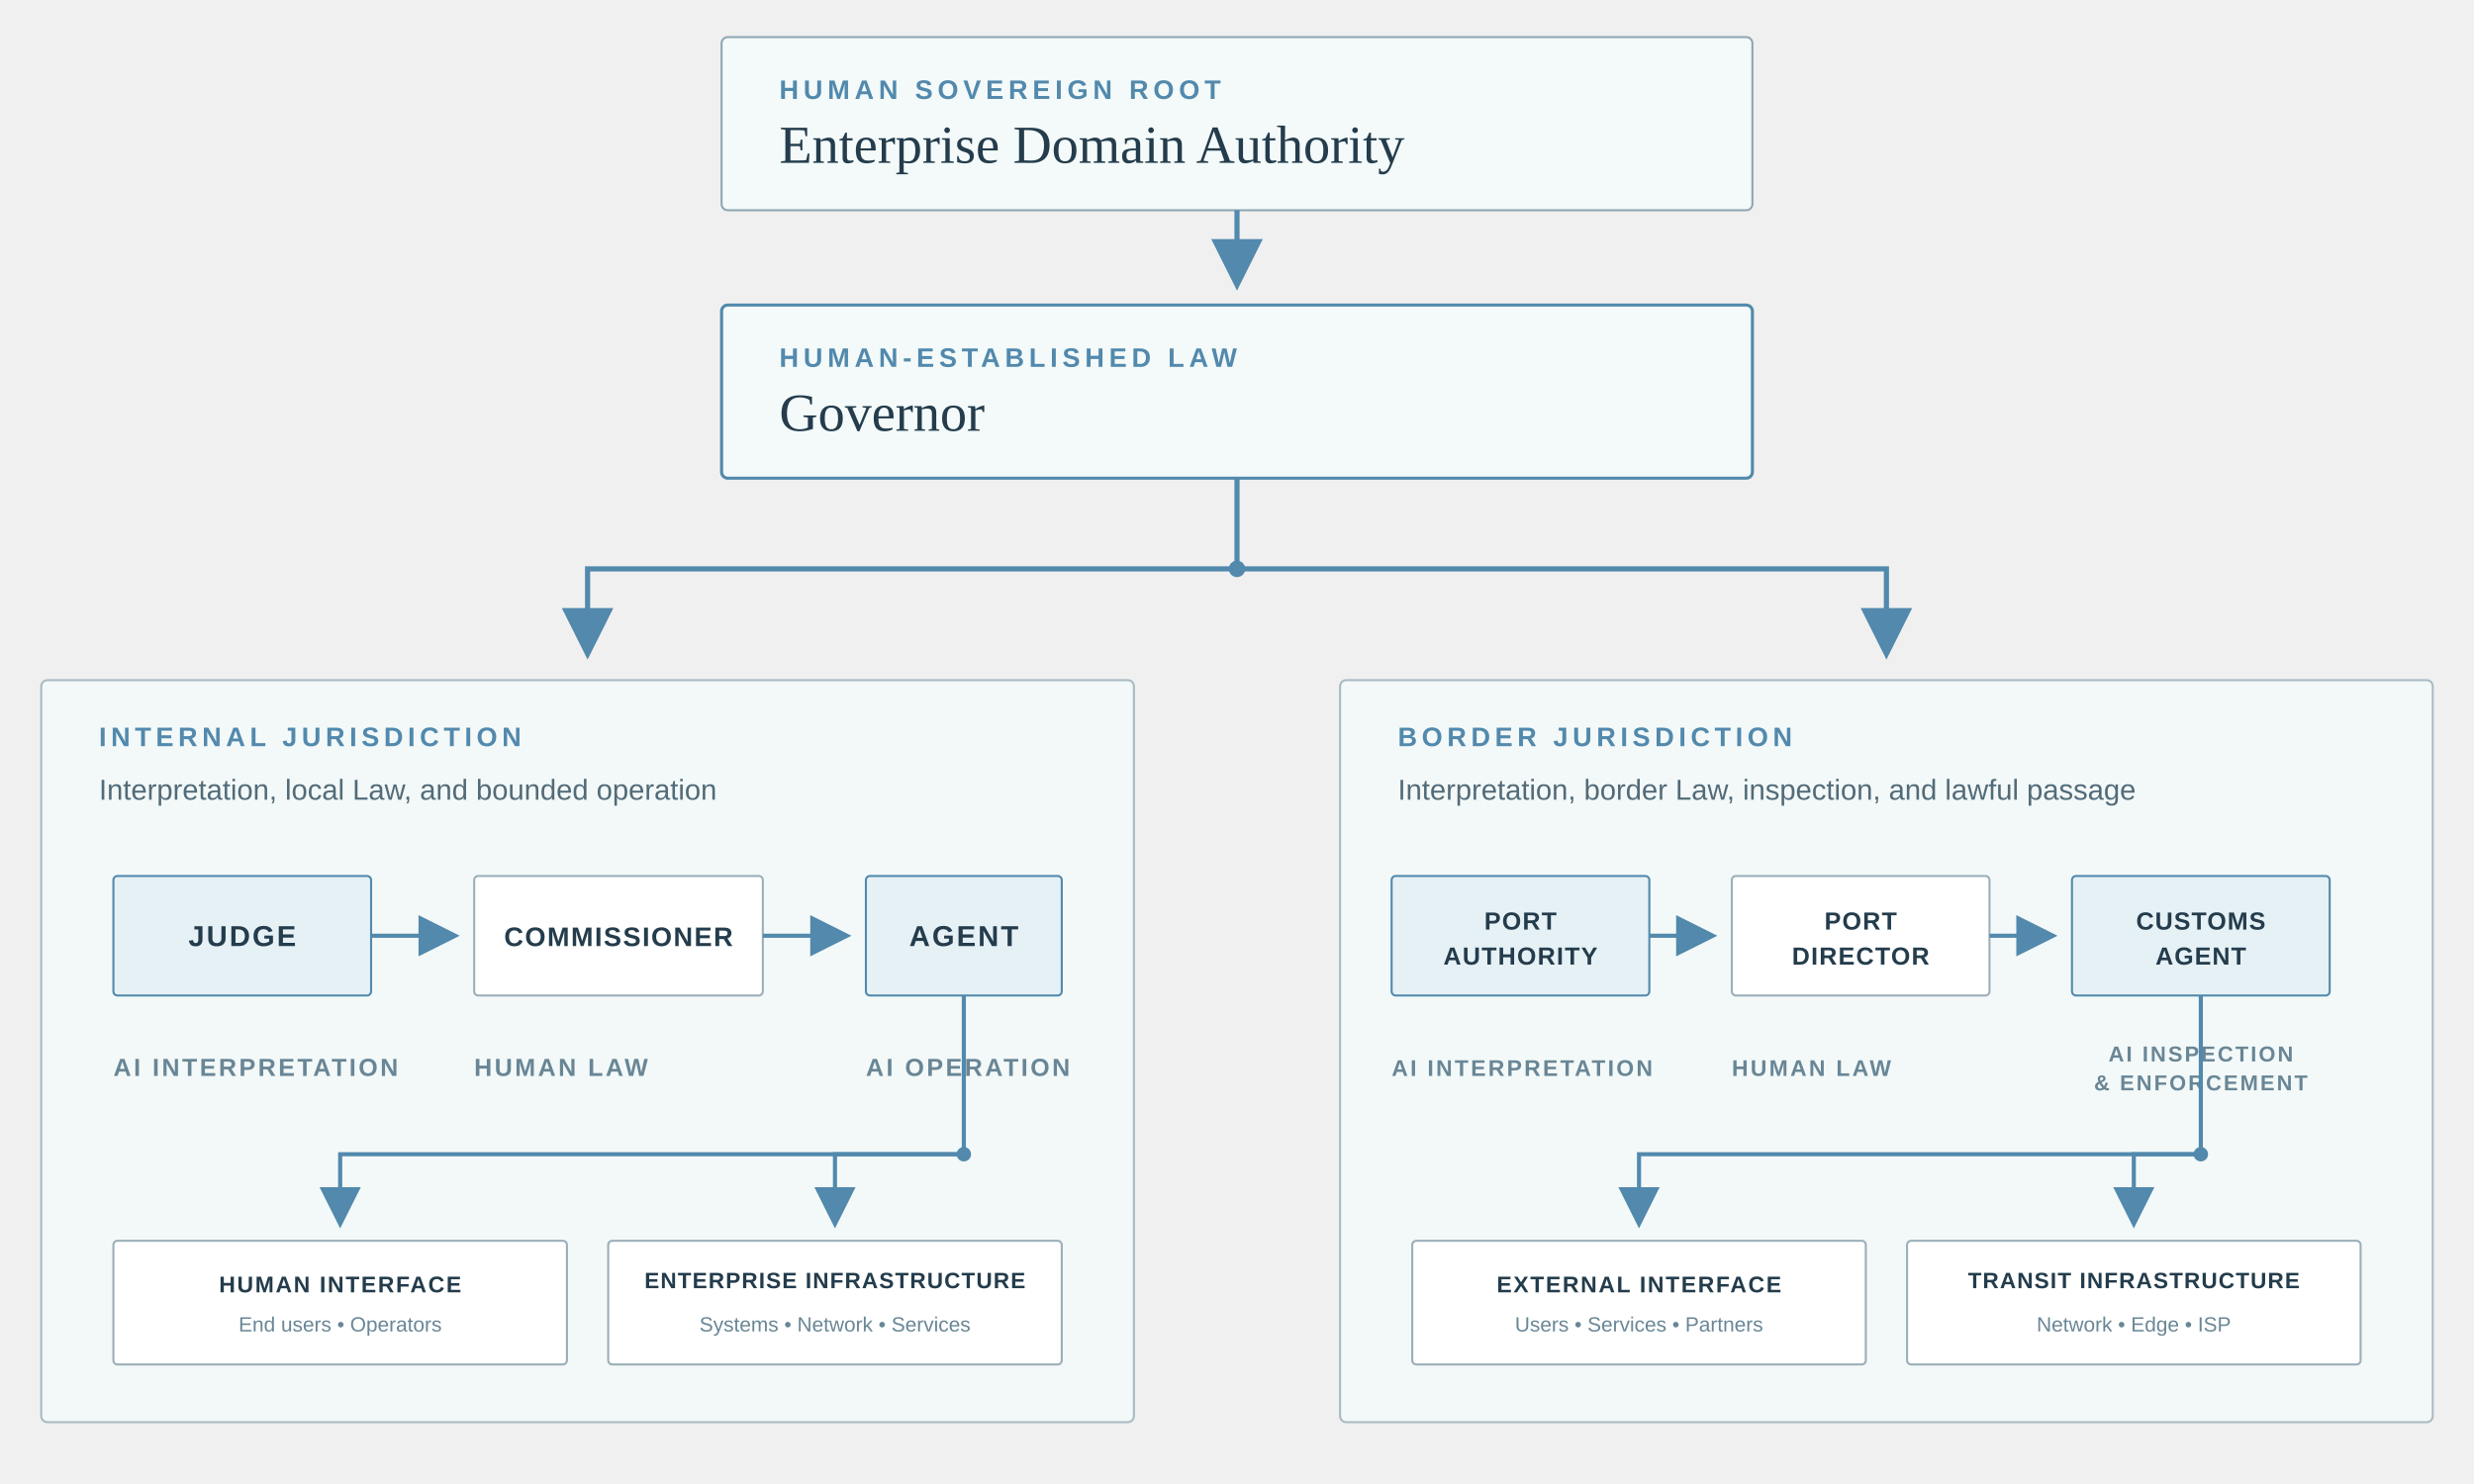
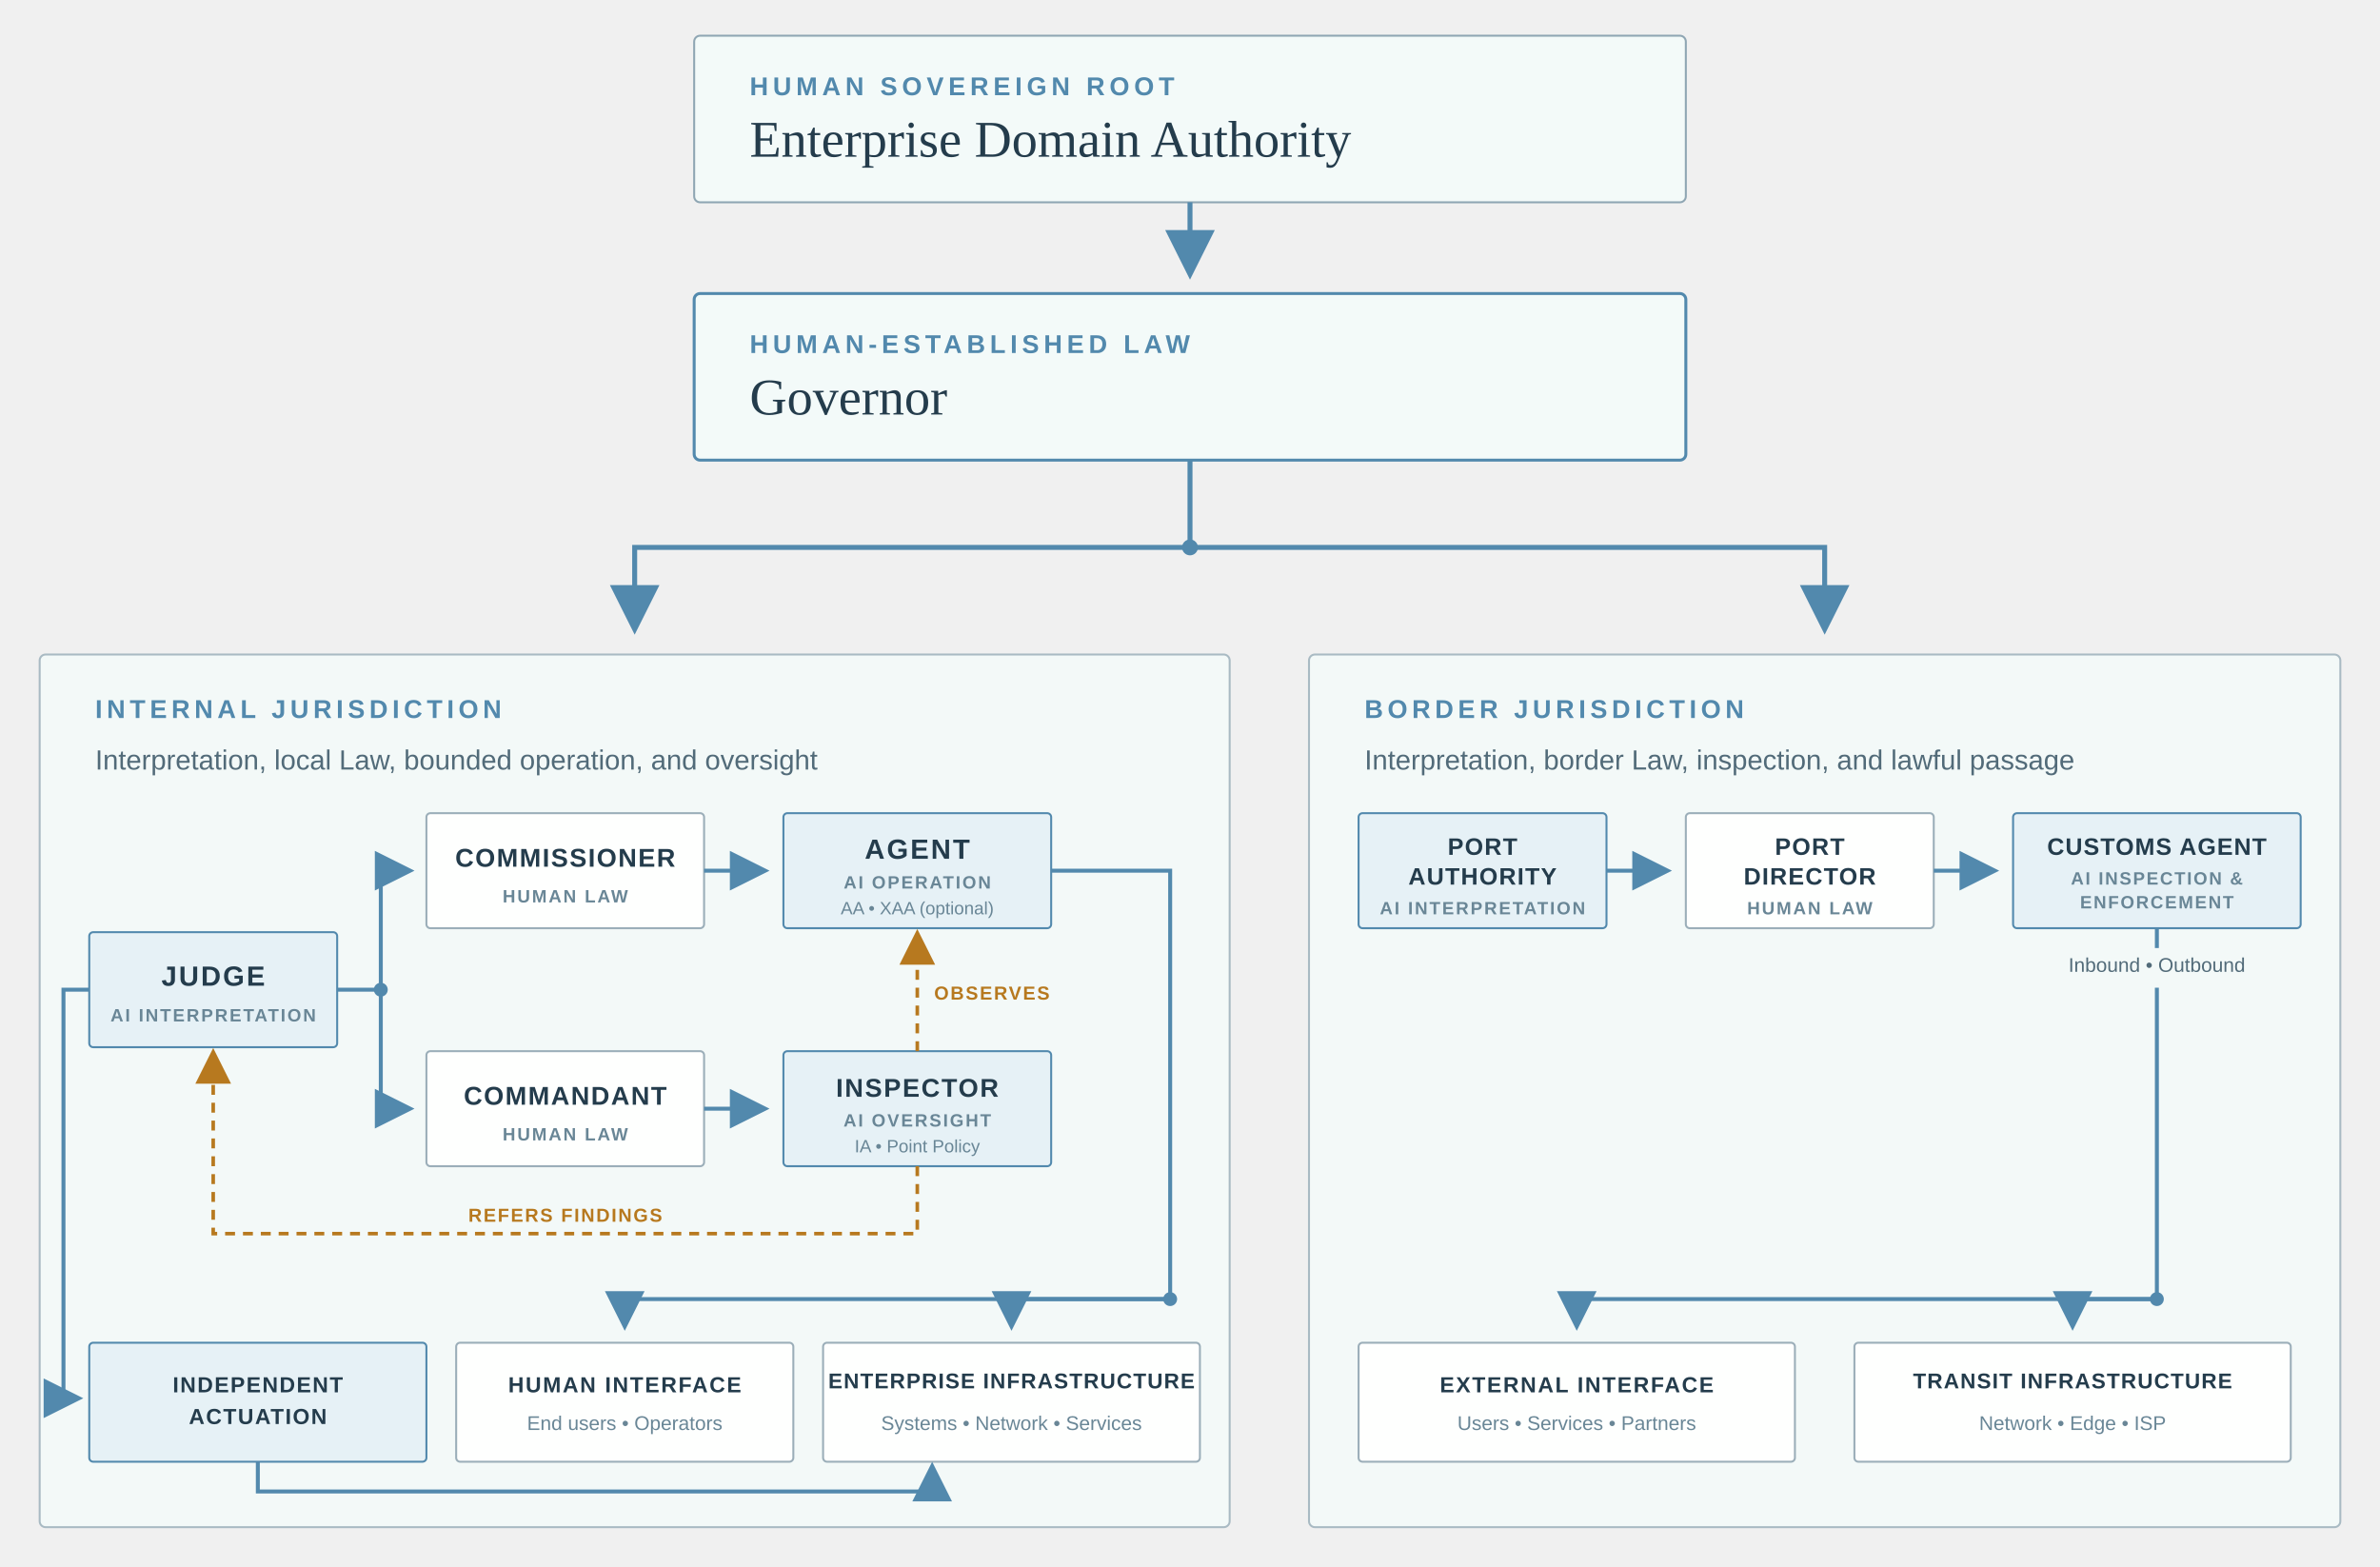
- <svg xmlns="http://www.w3.org/2000/svg" viewBox="0 0 1200 720" role="img" aria-labelledby="title desc">
+ <svg xmlns="http://www.w3.org/2000/svg" viewBox="0 0 1200 790" role="img" aria-labelledby="title desc">
  <defs>
    <marker id="arrow" markerWidth="10" markerHeight="10" refX="8" refY="5" orient="auto" markerUnits="strokeWidth">
      <path d="M0,0 L10,5 L0,10 Z" fill="#5289AD" />
+     </marker>
+     <marker id="arrowAmber" markerWidth="10" markerHeight="10" refX="8" refY="5" orient="auto" markerUnits="strokeWidth">
+       <path d="M0,0 L10,5 L0,10 Z" fill="#B7791F" />
    </marker>
  </defs>
  <g font-family="Arial, Helvetica, sans-serif">
    <rect x="350" y="18" width="500" height="84" rx="3" fill="#F4FCFB" fill-opacity="0.86" stroke="#8FA6B3" />
    <text x="378" y="48" font-size="13" font-weight="700" letter-spacing="2.3" fill="#5289AD">HUMAN SOVEREIGN ROOT</text>
    <text x="378" y="79" font-size="26" font-family="Georgia, 'Times New Roman', serif" fill="#243C4C">Enterprise Domain Authority</text>
    <line x1="600" y1="102" x2="600" y2="136" stroke="#5289AD" stroke-width="2.5" marker-end="url(#arrow)" />
    <rect x="350" y="148" width="500" height="84" rx="3" fill="#F4FCFB" fill-opacity="0.88" stroke="#5289AD" stroke-width="1.5" />
    <text x="378" y="178" font-size="13" font-weight="700" letter-spacing="2.3" fill="#5289AD">HUMAN-ESTABLISHED LAW</text>
    <text x="378" y="209" font-size="26" font-family="Georgia, 'Times New Roman', serif" fill="#243C4C">Governor</text>
    <line x1="600" y1="232" x2="600" y2="276" stroke="#5289AD" stroke-width="2.5" />
    <circle cx="600" cy="276" r="4" fill="#5289AD" />
-     <path d="M600 276 H285 V315" fill="none" stroke="#5289AD" stroke-width="2.5" marker-end="url(#arrow)" />
-     <path d="M600 276 H915 V315" fill="none" stroke="#5289AD" stroke-width="2.5" marker-end="url(#arrow)" />
-     <rect x="20" y="330" width="530" height="360" rx="3" fill="#F4FCFB" fill-opacity="0.72" stroke="#A9BAC3" />
+     <path d="M600 276 H320 V315" fill="none" stroke="#5289AD" stroke-width="2.5" marker-end="url(#arrow)" />
+     <path d="M600 276 H920 V315" fill="none" stroke="#5289AD" stroke-width="2.5" marker-end="url(#arrow)" />
+     <rect x="20" y="330" width="600" height="440" rx="3" fill="#F4FCFB" fill-opacity="0.72" stroke="#A9BAC3" />
    <text x="48" y="362" font-size="13" font-weight="700" letter-spacing="2.2" fill="#5289AD">INTERNAL JURISDICTION</text>
-     <text x="48" y="388" font-size="14" fill="#526B79">Interpretation, local Law, and bounded operation</text>
-     <rect x="55" y="425" width="125" height="58" rx="2" fill="#E6F1F6" stroke="#5289AD" />
-     <text x="117.5" y="459" text-anchor="middle" font-size="14" font-weight="800" letter-spacing="1" fill="#243C4C">JUDGE</text>
-     <line x1="180" y1="454" x2="219" y2="454" stroke="#5289AD" stroke-width="2" marker-end="url(#arrow)" />
-     <rect x="230" y="425" width="140" height="58" rx="2" fill="#FFFFFF" fill-opacity="0.92" stroke="#9BAEB9" />
-     <text x="300" y="459" text-anchor="middle" font-size="13" font-weight="800" letter-spacing=".7" fill="#243C4C">COMMISSIONER</text>
-     <line x1="370" y1="454" x2="409" y2="454" stroke="#5289AD" stroke-width="2" marker-end="url(#arrow)" />
-     <rect x="420" y="425" width="95" height="58" rx="2" fill="#E6F1F6" stroke="#5289AD" />
-     <text x="467.5" y="459" text-anchor="middle" font-size="14" font-weight="800" letter-spacing="1" fill="#243C4C">AGENT</text>
-     <text x="55" y="522" font-size="12" font-weight="700" letter-spacing="1.2" fill="#698696">AI INTERPRETATION</text>
-     <text x="230" y="522" font-size="12" font-weight="700" letter-spacing="1.2" fill="#698696">HUMAN LAW</text>
-     <text x="420" y="522" font-size="12" font-weight="700" letter-spacing="1.2" fill="#698696">AI OPERATION</text>
-     <line x1="467.5" y1="483" x2="467.5" y2="560" stroke="#5289AD" stroke-width="2" />
-     <circle cx="467.5" cy="560" r="3.5" fill="#5289AD" />
-     <path d="M467.5 560 H165 V592" fill="none" stroke="#5289AD" stroke-width="2" marker-end="url(#arrow)" />
-     <path d="M467.5 560 H405 V592" fill="none" stroke="#5289AD" stroke-width="2" marker-end="url(#arrow)" />
-     <rect x="55" y="602" width="220" height="60" rx="2" fill="#FFFFFF" fill-opacity="0.92" stroke="#9BAEB9" />
-     <text x="165" y="627" text-anchor="middle" font-size="11" font-weight="800" letter-spacing=".8" fill="#243C4C">HUMAN INTERFACE</text>
-     <text x="165" y="646" text-anchor="middle" font-size="10" fill="#698696">End users • Operators</text>
-     <rect x="295" y="602" width="220" height="60" rx="2" fill="#FFFFFF" fill-opacity="0.92" stroke="#9BAEB9" />
-     <text x="405" y="625" text-anchor="middle" font-size="10.8" font-weight="800" letter-spacing=".55" fill="#243C4C">ENTERPRISE INFRASTRUCTURE</text>
-     <text x="405" y="646" text-anchor="middle" font-size="10" fill="#698696">Systems • Network • Services</text>
-     <rect x="650" y="330" width="530" height="360" rx="3" fill="#F4FCFB" fill-opacity="0.72" stroke="#A9BAC3" />
-     <text x="678" y="362" font-size="13" font-weight="700" letter-spacing="2.2" fill="#5289AD">BORDER JURISDICTION</text>
-     <text x="678" y="388" font-size="14" fill="#526B79">Interpretation, border Law, inspection, and lawful passage</text>
-     <rect x="675" y="425" width="125" height="58" rx="2" fill="#E6F1F6" stroke="#5289AD" />
-     <text x="737.5" y="451" text-anchor="middle" font-size="12" font-weight="800" letter-spacing=".6" fill="#243C4C">PORT</text>
-     <text x="737.5" y="468" text-anchor="middle" font-size="12" font-weight="800" letter-spacing=".6" fill="#243C4C">AUTHORITY</text>
-     <line x1="800" y1="454" x2="829" y2="454" stroke="#5289AD" stroke-width="2" marker-end="url(#arrow)" />
-     <rect x="840" y="425" width="125" height="58" rx="2" fill="#FFFFFF" fill-opacity="0.92" stroke="#9BAEB9" />
-     <text x="902.5" y="451" text-anchor="middle" font-size="12" font-weight="800" letter-spacing=".6" fill="#243C4C">PORT</text>
-     <text x="902.5" y="468" text-anchor="middle" font-size="12" font-weight="800" letter-spacing=".6" fill="#243C4C">DIRECTOR</text>
-     <line x1="965" y1="454" x2="994" y2="454" stroke="#5289AD" stroke-width="2" marker-end="url(#arrow)" />
-     <rect x="1005" y="425" width="125" height="58" rx="2" fill="#E6F1F6" stroke="#5289AD" />
-     <text x="1067.5" y="451" text-anchor="middle" font-size="12" font-weight="800" letter-spacing=".5" fill="#243C4C">CUSTOMS</text>
-     <text x="1067.5" y="468" text-anchor="middle" font-size="12" font-weight="800" letter-spacing=".5" fill="#243C4C">AGENT</text>
-     <text x="675" y="522" font-size="11" font-weight="700" letter-spacing="1.1" fill="#698696">AI INTERPRETATION</text>
-     <text x="840" y="522" font-size="11" font-weight="700" letter-spacing="1.1" fill="#698696">HUMAN LAW</text>
-     <text x="1067.5" y="515" text-anchor="middle" font-size="10.5" font-weight="700" letter-spacing="1.0" fill="#698696">AI INSPECTION</text>
-     <text x="1067.5" y="529" text-anchor="middle" font-size="10.5" font-weight="700" letter-spacing="1.0" fill="#698696">&amp; ENFORCEMENT</text>
-     <line x1="1067.5" y1="483" x2="1067.5" y2="560" stroke="#5289AD" stroke-width="2" />
-     <circle cx="1067.5" cy="560" r="3.5" fill="#5289AD" />
-     <path d="M1067.5 560 H795 V592" fill="none" stroke="#5289AD" stroke-width="2" marker-end="url(#arrow)" />
-     <path d="M1067.5 560 H1035 V592" fill="none" stroke="#5289AD" stroke-width="2" marker-end="url(#arrow)" />
-     <rect x="685" y="602" width="220" height="60" rx="2" fill="#FFFFFF" fill-opacity="0.92" stroke="#9BAEB9" />
-     <text x="795" y="627" text-anchor="middle" font-size="11" font-weight="800" letter-spacing=".8" fill="#243C4C">EXTERNAL INTERFACE</text>
-     <text x="795" y="646" text-anchor="middle" font-size="10" fill="#698696">Users • Services • Partners</text>
-     <rect x="925" y="602" width="220" height="60" rx="2" fill="#FFFFFF" fill-opacity="0.92" stroke="#9BAEB9" />
-     <text x="1035" y="625" text-anchor="middle" font-size="10.8" font-weight="800" letter-spacing=".55" fill="#243C4C">TRANSIT INFRASTRUCTURE</text>
-     <text x="1035" y="646" text-anchor="middle" font-size="10" fill="#698696">Network • Edge • ISP</text>
+     <text x="48" y="388" font-size="14" fill="#526B79">Interpretation, local Law, bounded operation, and oversight</text>
+     <rect x="45" y="470" width="125" height="58" rx="2" fill="#E6F1F6" stroke="#5289AD" />
+     <text x="107.5" y="497" text-anchor="middle" font-size="14" font-weight="800" letter-spacing="1" fill="#243C4C">JUDGE</text>
+     <text x="107.5" y="515" text-anchor="middle" font-size="9" font-weight="700" letter-spacing=".9" fill="#698696">AI INTERPRETATION</text>
+     <line x1="170" y1="499" x2="192" y2="499" stroke="#5289AD" stroke-width="2" />
+     <circle cx="192" cy="499" r="3.5" fill="#5289AD" />
+     <path d="M192 499 V439 H205" fill="none" stroke="#5289AD" stroke-width="2" marker-end="url(#arrow)" />
+     <path d="M192 499 V559 H205" fill="none" stroke="#5289AD" stroke-width="2" marker-end="url(#arrow)" />
+     <rect x="215" y="410" width="140" height="58" rx="2" fill="#FFFFFF" fill-opacity="0.92" stroke="#9BAEB9" />
+     <text x="285" y="437" text-anchor="middle" font-size="13" font-weight="800" letter-spacing=".7" fill="#243C4C">COMMISSIONER</text>
+     <text x="285" y="455" text-anchor="middle" font-size="9" font-weight="700" letter-spacing=".9" fill="#698696">HUMAN LAW</text>
+     <line x1="355" y1="439" x2="384" y2="439" stroke="#5289AD" stroke-width="2" marker-end="url(#arrow)" />
+     <rect x="395" y="410" width="135" height="58" rx="2" fill="#E6F1F6" stroke="#5289AD" />
+     <text x="462.5" y="433" text-anchor="middle" font-size="14" font-weight="800" letter-spacing="1" fill="#243C4C">AGENT</text>
+     <text x="462.5" y="448" text-anchor="middle" font-size="9" font-weight="700" letter-spacing=".9" fill="#698696">AI OPERATION</text>
+     <text x="462.5" y="461" text-anchor="middle" font-size="9" fill="#698696">AA • XAA (optional)</text>
+     <rect x="215" y="530" width="140" height="58" rx="2" fill="#FFFFFF" fill-opacity="0.92" stroke="#9BAEB9" />
+     <text x="285" y="557" text-anchor="middle" font-size="13" font-weight="800" letter-spacing=".7" fill="#243C4C">COMMANDANT</text>
+     <text x="285" y="575" text-anchor="middle" font-size="9" font-weight="700" letter-spacing=".9" fill="#698696">HUMAN LAW</text>
+     <line x1="355" y1="559" x2="384" y2="559" stroke="#5289AD" stroke-width="2" marker-end="url(#arrow)" />
+     <rect x="395" y="530" width="135" height="58" rx="2" fill="#E6F1F6" stroke="#5289AD" />
+     <text x="462.5" y="553" text-anchor="middle" font-size="13" font-weight="800" letter-spacing=".8" fill="#243C4C">INSPECTOR</text>
+     <text x="462.5" y="568" text-anchor="middle" font-size="9" font-weight="700" letter-spacing=".9" fill="#698696">AI OVERSIGHT</text>
+     <text x="462.5" y="581" text-anchor="middle" font-size="9" fill="#698696">IA • Point Policy</text>
+     <line x1="462.5" y1="530" x2="462.5" y2="472" stroke="#B7791F" stroke-width="1.8" stroke-dasharray="5 4" marker-end="url(#arrowAmber)" />
+     <text x="471" y="504" font-size="9.5" font-weight="700" letter-spacing=".8" fill="#B7791F">OBSERVES</text>
+     <path d="M462.5 588 V622 H107.5 V532" fill="none" stroke="#B7791F" stroke-width="1.8" stroke-dasharray="5 4" marker-end="url(#arrowAmber)" />
+     <text x="285" y="616" text-anchor="middle" font-size="9.5" font-weight="700" letter-spacing=".8" fill="#B7791F">REFERS FINDINGS</text>
+     <path d="M530 439 H590 V655" fill="none" stroke="#5289AD" stroke-width="2" />
+     <circle cx="590" cy="655" r="3.5" fill="#5289AD" />
+     <path d="M590 655 H315 V667" fill="none" stroke="#5289AD" stroke-width="2" marker-end="url(#arrow)" />
+     <path d="M590 655 H510 V667" fill="none" stroke="#5289AD" stroke-width="2" marker-end="url(#arrow)" />
+     <path d="M45 499 H32 V705 H38" fill="none" stroke="#5289AD" stroke-width="2" marker-end="url(#arrow)" />
+     <rect x="45" y="677" width="170" height="60" rx="2" fill="#E6F1F6" stroke="#5289AD" />
+     <text x="130" y="702" text-anchor="middle" font-size="11" font-weight="800" letter-spacing=".7" fill="#243C4C">INDEPENDENT</text>
+     <text x="130" y="718" text-anchor="middle" font-size="11" font-weight="800" letter-spacing=".7" fill="#243C4C">ACTUATION</text>
+     <rect x="230" y="677" width="170" height="60" rx="2" fill="#FFFFFF" fill-opacity="0.92" stroke="#9BAEB9" />
+     <text x="315" y="702" text-anchor="middle" font-size="11" font-weight="800" letter-spacing=".8" fill="#243C4C">HUMAN INTERFACE</text>
+     <text x="315" y="721" text-anchor="middle" font-size="10" fill="#698696">End users • Operators</text>
+     <rect x="415" y="677" width="190" height="60" rx="2" fill="#FFFFFF" fill-opacity="0.92" stroke="#9BAEB9" />
+     <text x="510" y="700" text-anchor="middle" font-size="10.8" font-weight="800" letter-spacing=".55" fill="#243C4C">ENTERPRISE INFRASTRUCTURE</text>
+     <text x="510" y="721" text-anchor="middle" font-size="10" fill="#698696">Systems • Network • Services</text>
+     <path d="M130 737 V752 H470 V741" fill="none" stroke="#5289AD" stroke-width="2" marker-end="url(#arrow)" />
+     <rect x="660" y="330" width="520" height="440" rx="3" fill="#F4FCFB" fill-opacity="0.72" stroke="#A9BAC3" />
+     <text x="688" y="362" font-size="13" font-weight="700" letter-spacing="2.2" fill="#5289AD">BORDER JURISDICTION</text>
+     <text x="688" y="388" font-size="14" fill="#526B79">Interpretation, border Law, inspection, and lawful passage</text>
+     <rect x="685" y="410" width="125" height="58" rx="2" fill="#E6F1F6" stroke="#5289AD" />
+     <text x="747.5" y="431" text-anchor="middle" font-size="12" font-weight="800" letter-spacing=".6" fill="#243C4C">PORT</text>
+     <text x="747.5" y="446" text-anchor="middle" font-size="12" font-weight="800" letter-spacing=".6" fill="#243C4C">AUTHORITY</text>
+     <text x="747.5" y="461" text-anchor="middle" font-size="9" font-weight="700" letter-spacing=".9" fill="#698696">AI INTERPRETATION</text>
+     <line x1="810" y1="439" x2="839" y2="439" stroke="#5289AD" stroke-width="2" marker-end="url(#arrow)" />
+     <rect x="850" y="410" width="125" height="58" rx="2" fill="#FFFFFF" fill-opacity="0.92" stroke="#9BAEB9" />
+     <text x="912.5" y="431" text-anchor="middle" font-size="12" font-weight="800" letter-spacing=".6" fill="#243C4C">PORT</text>
+     <text x="912.5" y="446" text-anchor="middle" font-size="12" font-weight="800" letter-spacing=".6" fill="#243C4C">DIRECTOR</text>
+     <text x="912.5" y="461" text-anchor="middle" font-size="9" font-weight="700" letter-spacing=".9" fill="#698696">HUMAN LAW</text>
+     <line x1="975" y1="439" x2="1004" y2="439" stroke="#5289AD" stroke-width="2" marker-end="url(#arrow)" />
+     <rect x="1015" y="410" width="145" height="58" rx="2" fill="#E6F1F6" stroke="#5289AD" />
+     <text x="1087.5" y="431" text-anchor="middle" font-size="12" font-weight="800" letter-spacing=".5" fill="#243C4C">CUSTOMS AGENT</text>
+     <text x="1087.5" y="446" text-anchor="middle" font-size="9" font-weight="700" letter-spacing=".8" fill="#698696">AI INSPECTION &amp;</text>
+     <text x="1087.5" y="458" text-anchor="middle" font-size="9" font-weight="700" letter-spacing=".8" fill="#698696">ENFORCEMENT</text>
+     <text x="1087.5" y="490" text-anchor="middle" font-size="10" fill="#526B79">Inbound • Outbound</text>
+     <line x1="1087.5" y1="498" x2="1087.5" y2="655" stroke="#5289AD" stroke-width="2" />
+     <line x1="1087.5" y1="468" x2="1087.5" y2="478" stroke="#5289AD" stroke-width="2" />
+     <circle cx="1087.5" cy="655" r="3.5" fill="#5289AD" />
+     <path d="M1087.5 655 H795 V667" fill="none" stroke="#5289AD" stroke-width="2" marker-end="url(#arrow)" />
+     <path d="M1087.5 655 H1045 V667" fill="none" stroke="#5289AD" stroke-width="2" marker-end="url(#arrow)" />
+     <rect x="685" y="677" width="220" height="60" rx="2" fill="#FFFFFF" fill-opacity="0.92" stroke="#9BAEB9" />
+     <text x="795" y="702" text-anchor="middle" font-size="11" font-weight="800" letter-spacing=".8" fill="#243C4C">EXTERNAL INTERFACE</text>
+     <text x="795" y="721" text-anchor="middle" font-size="10" fill="#698696">Users • Services • Partners</text>
+     <rect x="935" y="677" width="220" height="60" rx="2" fill="#FFFFFF" fill-opacity="0.92" stroke="#9BAEB9" />
+     <text x="1045" y="700" text-anchor="middle" font-size="10.8" font-weight="800" letter-spacing=".55" fill="#243C4C">TRANSIT INFRASTRUCTURE</text>
+     <text x="1045" y="721" text-anchor="middle" font-size="10" fill="#698696">Network • Edge • ISP</text>
  </g>
</svg>
